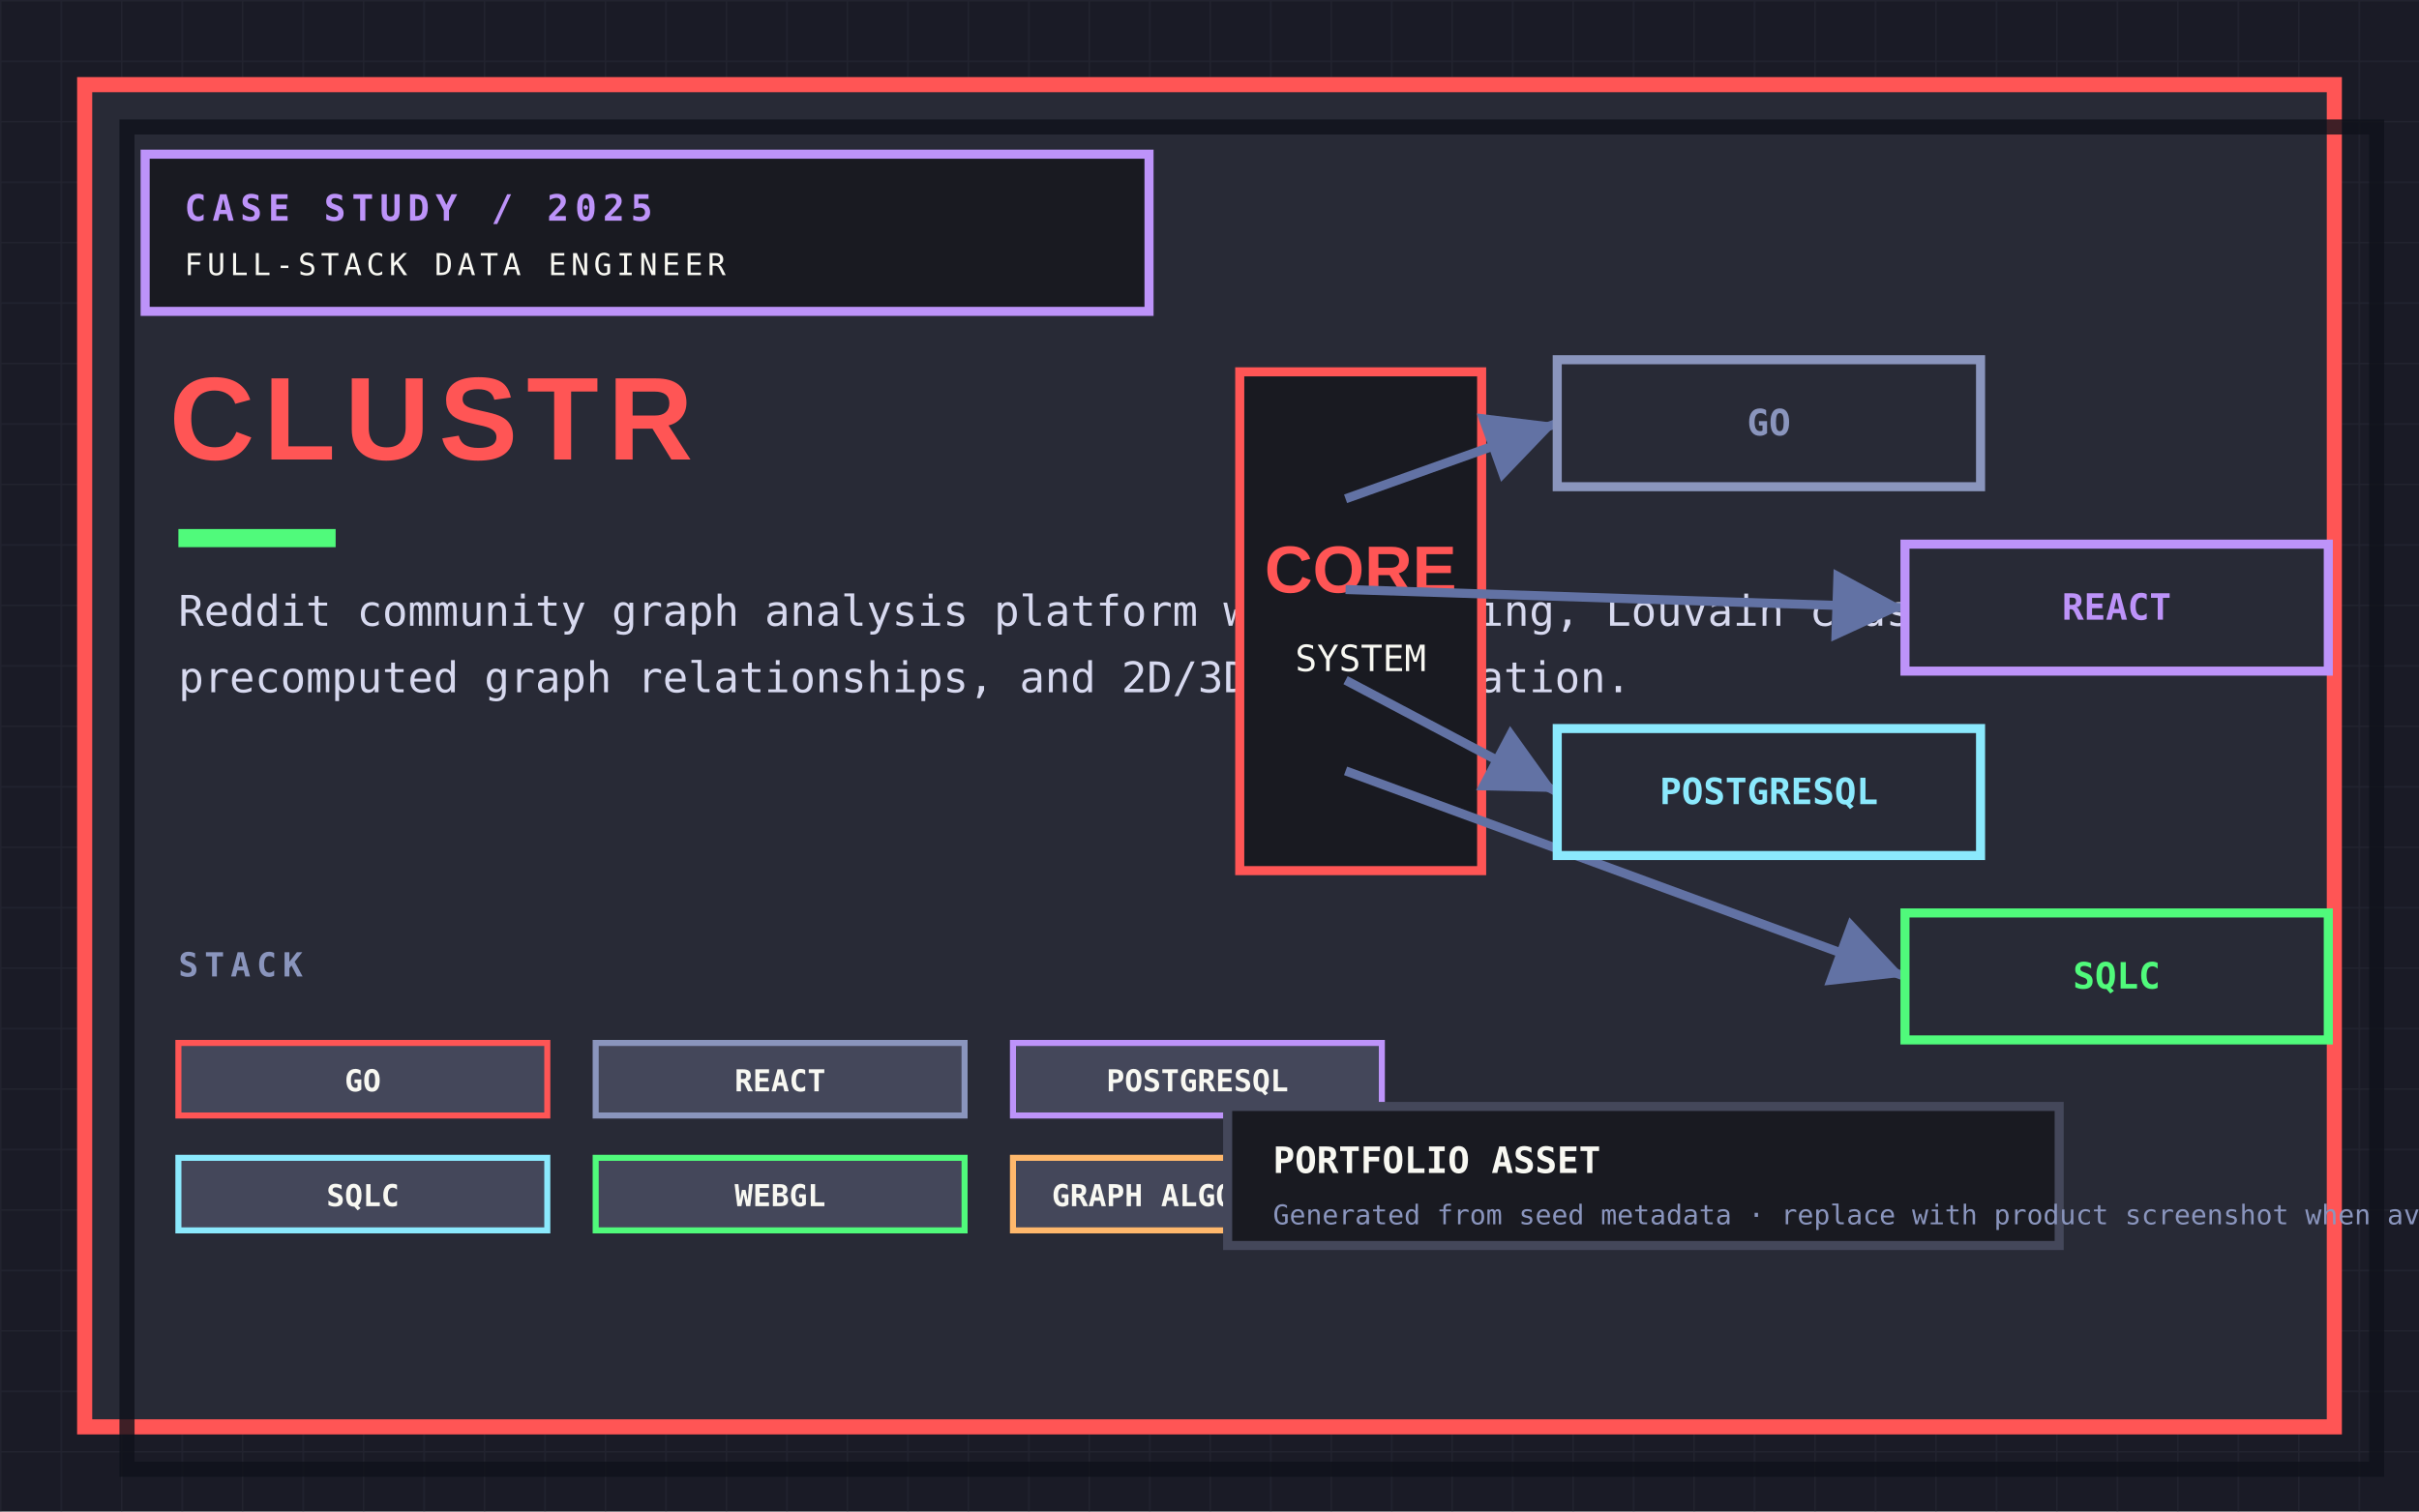
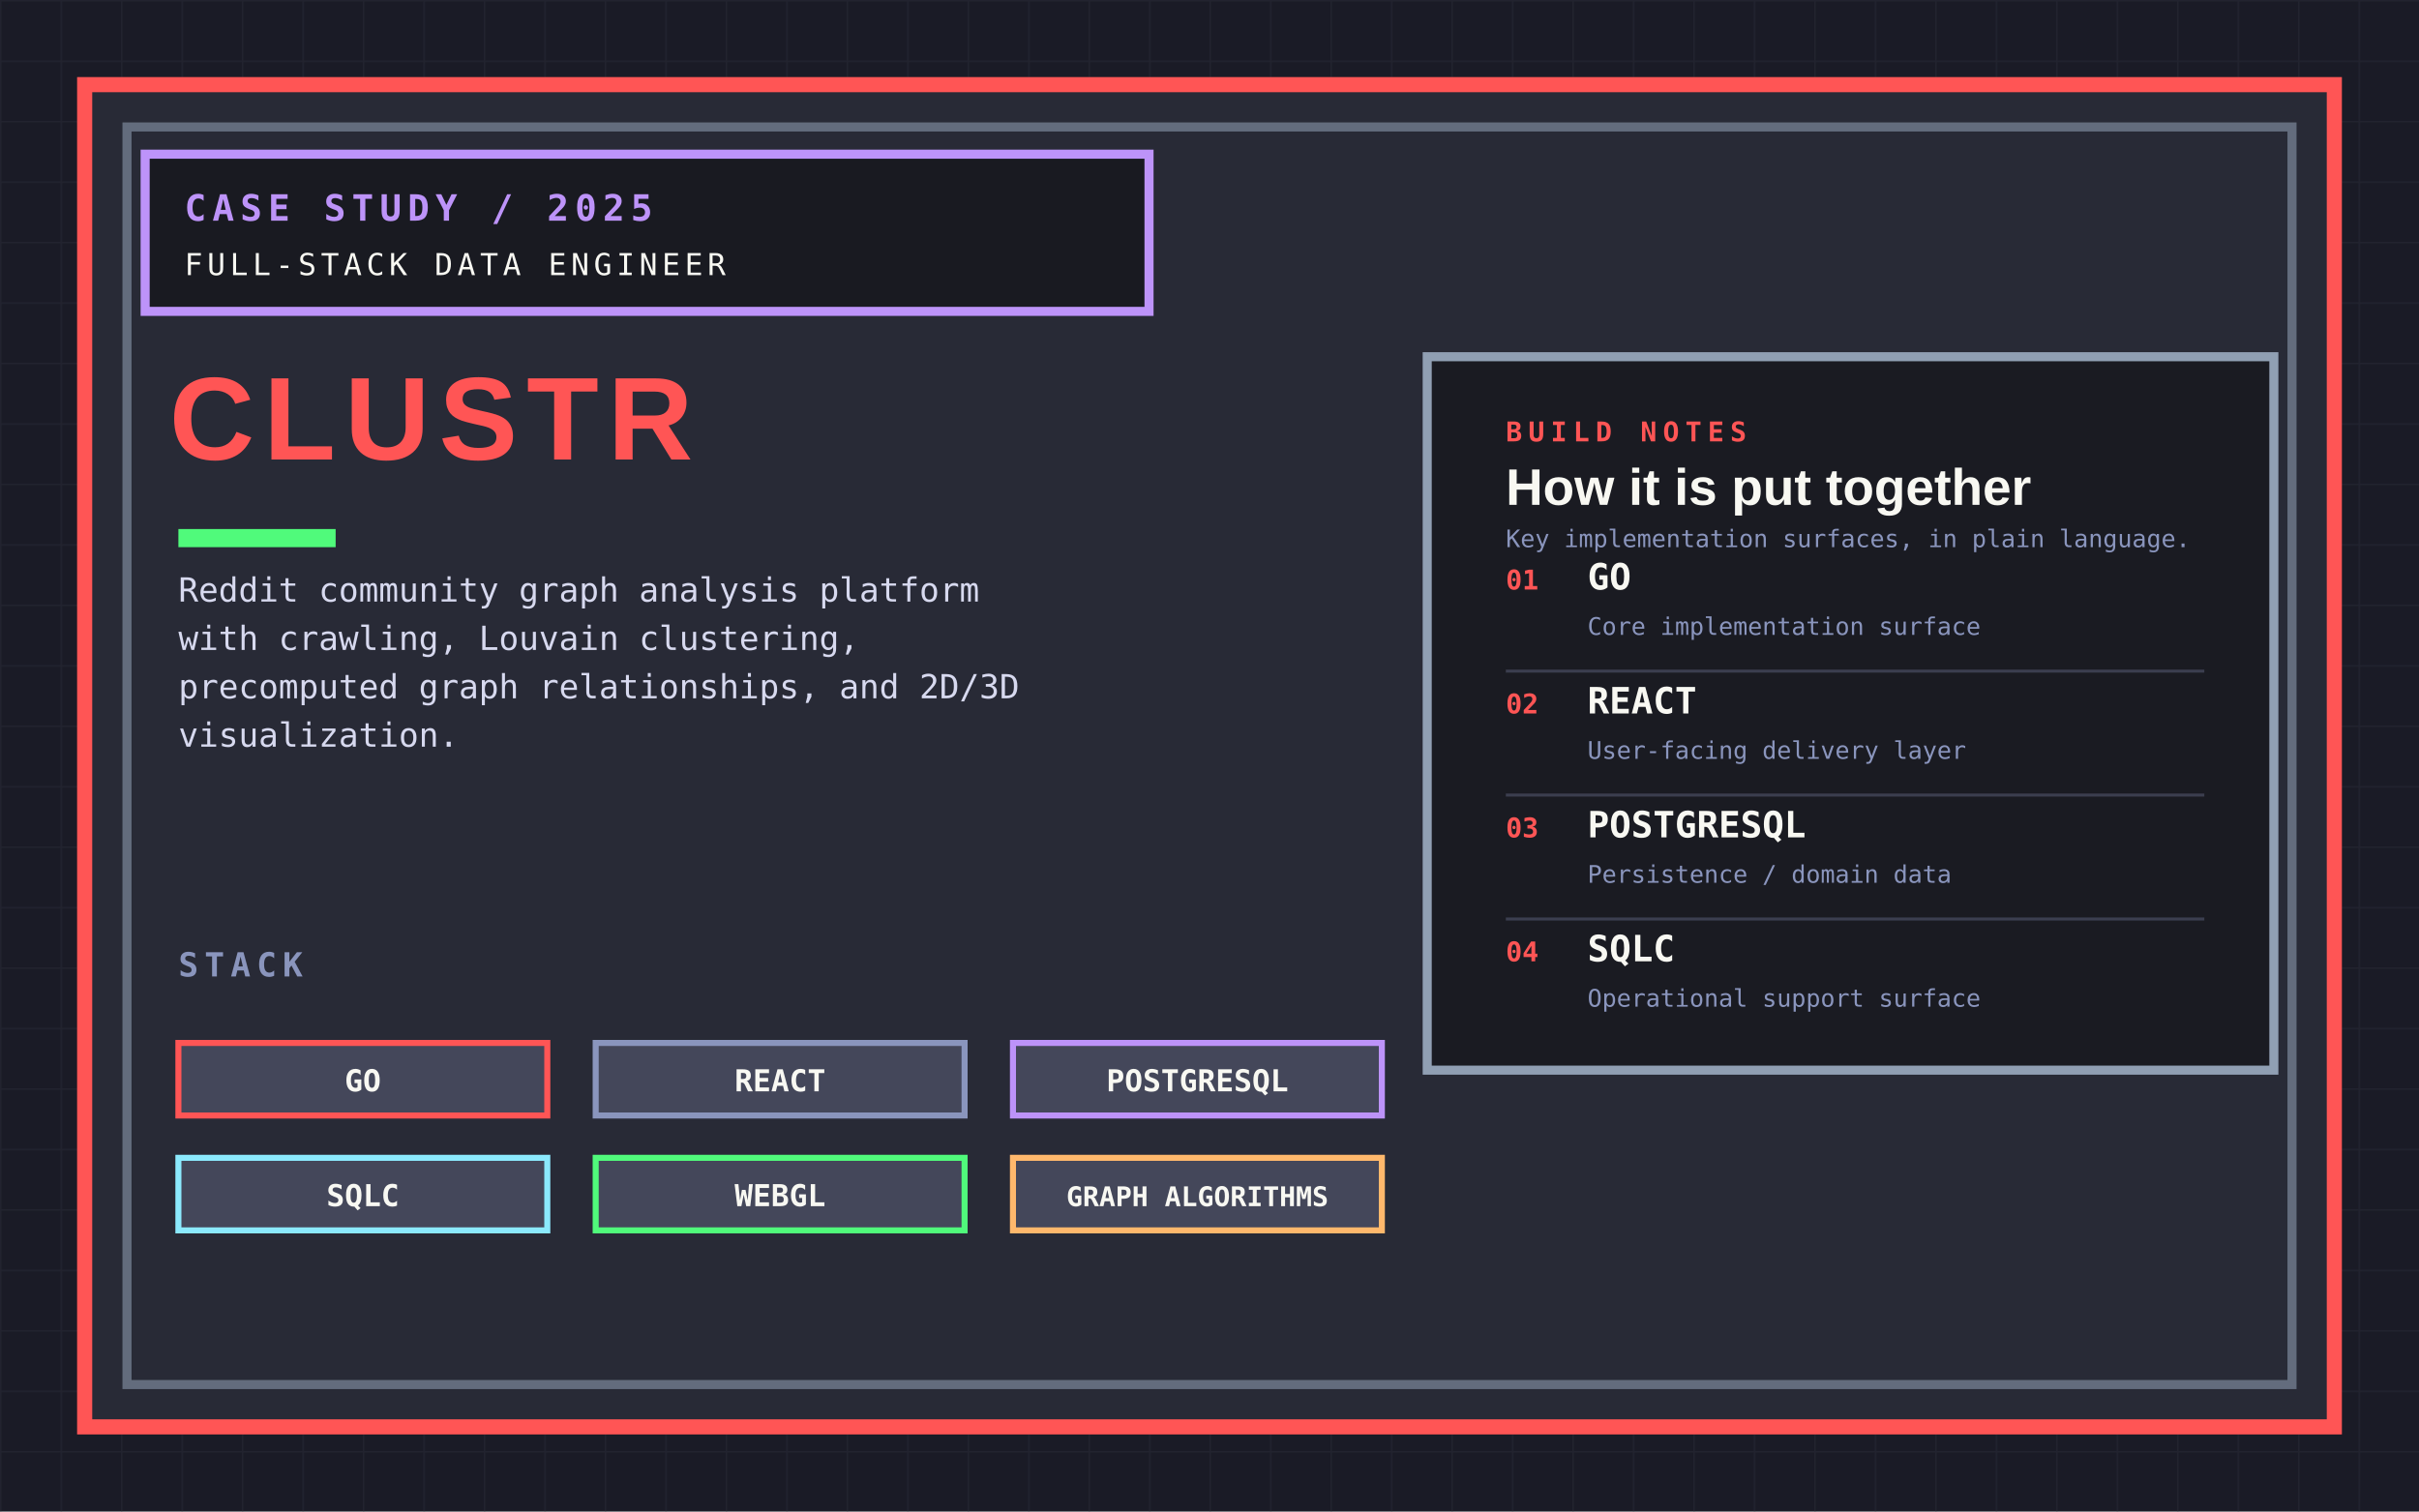
<svg xmlns="http://www.w3.org/2000/svg" viewBox="0 0 1600 1000" role="img" aria-labelledby="title desc">
  <defs>
    <marker id="arrow" markerWidth="12" markerHeight="12" refX="10" refY="6" orient="auto">
      <path d="M2 2 L10 6 L2 10 Z" fill="#6272a4" />
    </marker>
    <pattern id="grid" width="40" height="40" patternUnits="userSpaceOnUse">
      <path d="M40 0H0V40" fill="none" stroke="#282a36" stroke-width="2" opacity="0.55" />
    </pattern>
  </defs>
  <rect width="1600" height="1000" fill="#1a1b26" />
  <rect width="1600" height="1000" fill="url(#grid)" />
  <rect x="56" y="56" width="1488" height="888" fill="#282a36" stroke="#ff5555" stroke-width="10" />
-   <rect x="84" y="84" width="1488" height="888" fill="none" stroke="#0f111a" stroke-width="10" opacity="0.8" />
+   <rect x="84" y="84" width="1432" height="832" fill="none" stroke="#94a3b8" stroke-width="6" opacity="0.55" />
  <rect x="96" y="102" width="664" height="104" fill="#191a21" stroke="#bd93f9" stroke-width="6" />
  <text x="122" y="146" fill="#bd93f9" font-family="JetBrains Mono, monospace" font-size="24" font-weight="700" letter-spacing="4">CASE STUDY / 2025</text>
  <text x="122" y="182" fill="#f8f8f2" font-family="JetBrains Mono, monospace" font-size="20" letter-spacing="3">FULL-STACK DATA ENGINEER</text>
  <text x="112" y="304" fill="#ff5555" font-family="Space Grotesk, Arial, sans-serif" font-size="78" font-weight="800" letter-spacing="6">CLUSTR</text>
  <rect x="118" y="350" width="104" height="12" fill="#50fa7b" />
-   <text x="118" y="414" fill="#d7d9ef" font-family="JetBrains Mono, monospace" font-size="28">Reddit community graph analysis platform with crawling, Louvain clustering,</text>
-   <text x="118" y="458" fill="#d7d9ef" font-family="JetBrains Mono, monospace" font-size="28">precomputed graph relationships, and 2D/3D visualization.</text>
+   <text x="118" y="398" fill="#d7d9ef" font-family="JetBrains Mono, monospace" font-size="22">Reddit community graph analysis platform</text>
+   <text x="118" y="430" fill="#d7d9ef" font-family="JetBrains Mono, monospace" font-size="22">with crawling, Louvain clustering,</text>
+   <text x="118" y="462" fill="#d7d9ef" font-family="JetBrains Mono, monospace" font-size="22">precomputed graph relationships, and 2D/3D</text>
+   <text x="118" y="494" fill="#d7d9ef" font-family="JetBrains Mono, monospace" font-size="22">visualization.</text>
  <text x="118" y="646" fill="#8a95bd" font-family="JetBrains Mono, monospace" font-size="22" font-weight="700" letter-spacing="4">STACK</text>
  <rect x="118" y="690" width="244" height="48" fill="#44475a" stroke="#ff5555" stroke-width="4" />
  <text x="240" y="722" text-anchor="middle" fill="#f8f8f2" font-family="JetBrains Mono, monospace" font-size="20" font-weight="700">GO</text>
  <rect x="394" y="690" width="244" height="48" fill="#44475a" stroke="#8a95bd" stroke-width="4" />
  <text x="516" y="722" text-anchor="middle" fill="#f8f8f2" font-family="JetBrains Mono, monospace" font-size="20" font-weight="700">REACT</text>
  <rect x="670" y="690" width="244" height="48" fill="#44475a" stroke="#bd93f9" stroke-width="4" />
  <text x="792" y="722" text-anchor="middle" fill="#f8f8f2" font-family="JetBrains Mono, monospace" font-size="20" font-weight="700">POSTGRESQL</text>
  <rect x="118" y="766" width="244" height="48" fill="#44475a" stroke="#8be9fd" stroke-width="4" />
  <text x="240" y="798" text-anchor="middle" fill="#f8f8f2" font-family="JetBrains Mono, monospace" font-size="20" font-weight="700">SQLC</text>
  <rect x="394" y="766" width="244" height="48" fill="#44475a" stroke="#50fa7b" stroke-width="4" />
  <text x="516" y="798" text-anchor="middle" fill="#f8f8f2" font-family="JetBrains Mono, monospace" font-size="20" font-weight="700">WEBGL</text>
  <rect x="670" y="766" width="244" height="48" fill="#44475a" stroke="#ffb86c" stroke-width="4" />
-   <text x="792" y="798" text-anchor="middle" fill="#f8f8f2" font-family="JetBrains Mono, monospace" font-size="20" font-weight="700">GRAPH ALGORITHMS</text>
-   <rect x="820" y="246" width="160" height="330" fill="#191a21" stroke="#ff5555" stroke-width="6" />
-   <text x="900" y="392" text-anchor="middle" fill="#ff5555" font-family="Space Grotesk, Arial, sans-serif" font-size="44" font-weight="800">CORE</text>
-   <text x="900" y="444" text-anchor="middle" fill="#f8f8f2" font-family="JetBrains Mono, monospace" font-size="24">SYSTEM</text>
-   <path d="M890 330 L1030 280" stroke="#6272a4" stroke-width="6" fill="none" marker-end="url(#arrow)" />
-   <path d="M890 390 L1260 402" stroke="#6272a4" stroke-width="6" fill="none" marker-end="url(#arrow)" />
-   <path d="M890 450 L1030 524" stroke="#6272a4" stroke-width="6" fill="none" marker-end="url(#arrow)" />
-   <path d="M890 510 L1260 646" stroke="#6272a4" stroke-width="6" fill="none" marker-end="url(#arrow)" />
-   <rect x="1030" y="238" width="280" height="84" fill="#282a36" stroke="#8a95bd" stroke-width="6" />
-   <text x="1170" y="288" text-anchor="middle" fill="#8a95bd" font-family="JetBrains Mono, monospace" font-size="24" font-weight="700">GO</text>
-   <rect x="1260" y="360" width="280" height="84" fill="#282a36" stroke="#bd93f9" stroke-width="6" />
-   <text x="1400" y="410" text-anchor="middle" fill="#bd93f9" font-family="JetBrains Mono, monospace" font-size="24" font-weight="700">REACT</text>
-   <rect x="1030" y="482" width="280" height="84" fill="#282a36" stroke="#8be9fd" stroke-width="6" />
-   <text x="1170" y="532" text-anchor="middle" fill="#8be9fd" font-family="JetBrains Mono, monospace" font-size="24" font-weight="700">POSTGRESQL</text>
-   <rect x="1260" y="604" width="280" height="84" fill="#282a36" stroke="#50fa7b" stroke-width="6" />
-   <text x="1400" y="654" text-anchor="middle" fill="#50fa7b" font-family="JetBrains Mono, monospace" font-size="24" font-weight="700">SQLC</text>
-   <rect x="812" y="732" width="550" height="92" fill="#191a21" stroke="#44475a" stroke-width="6" />
-   <text x="842" y="776" fill="#f8f8f2" font-family="JetBrains Mono, monospace" font-size="24" font-weight="700">PORTFOLIO ASSET</text>
-   <text x="842" y="810" fill="#8a95bd" font-family="JetBrains Mono, monospace" font-size="18">Generated from seed metadata · replace with product screenshot when available</text>
+   <text x="792" y="798" text-anchor="middle" fill="#f8f8f2" font-family="JetBrains Mono, monospace" font-size="18" font-weight="700" textLength="210" lengthAdjust="spacingAndGlyphs">GRAPH ALGORITHMS</text>
+   <rect x="944" y="236" width="560" height="472" fill="#191a21" stroke="#94a3b8" stroke-width="6" opacity="0.96" />
+   <text x="996" y="292" fill="#ff5555" font-family="JetBrains Mono, monospace" font-size="18" font-weight="700" letter-spacing="4">BUILD NOTES</text>
+   <text x="996" y="334" fill="#f8f8f2" font-family="Space Grotesk, Arial, sans-serif" font-size="34" font-weight="800">How it is put together</text>
+   <text x="996" y="362" fill="#8a95bd" font-family="JetBrains Mono, monospace" font-size="16">Key implementation surfaces, in plain language.</text>
+   <text x="996" y="390" fill="#ff5555" font-family="JetBrains Mono, monospace" font-size="18" font-weight="700">01</text>
+   <text x="1050" y="390" fill="#f8f8f2" font-family="JetBrains Mono, monospace" font-size="24" font-weight="700">GO</text>
+   <text x="1050" y="420" fill="#8a95bd" font-family="JetBrains Mono, monospace" font-size="16">Core implementation surface</text>
+   <line x1="996" y1="444" x2="1458" y2="444" stroke="#44475a" stroke-width="2" opacity="0.8" />
+   <text x="996" y="472" fill="#ff5555" font-family="JetBrains Mono, monospace" font-size="18" font-weight="700">02</text>
+   <text x="1050" y="472" fill="#f8f8f2" font-family="JetBrains Mono, monospace" font-size="24" font-weight="700">REACT</text>
+   <text x="1050" y="502" fill="#8a95bd" font-family="JetBrains Mono, monospace" font-size="16">User-facing delivery layer</text>
+   <line x1="996" y1="526" x2="1458" y2="526" stroke="#44475a" stroke-width="2" opacity="0.8" />
+   <text x="996" y="554" fill="#ff5555" font-family="JetBrains Mono, monospace" font-size="18" font-weight="700">03</text>
+   <text x="1050" y="554" fill="#f8f8f2" font-family="JetBrains Mono, monospace" font-size="24" font-weight="700">POSTGRESQL</text>
+   <text x="1050" y="584" fill="#8a95bd" font-family="JetBrains Mono, monospace" font-size="16">Persistence / domain data</text>
+   <line x1="996" y1="608" x2="1458" y2="608" stroke="#44475a" stroke-width="2" opacity="0.8" />
+   <text x="996" y="636" fill="#ff5555" font-family="JetBrains Mono, monospace" font-size="18" font-weight="700">04</text>
+   <text x="1050" y="636" fill="#f8f8f2" font-family="JetBrains Mono, monospace" font-size="24" font-weight="700">SQLC</text>
+   <text x="1050" y="666" fill="#8a95bd" font-family="JetBrains Mono, monospace" font-size="16">Operational support surface</text>
</svg>
